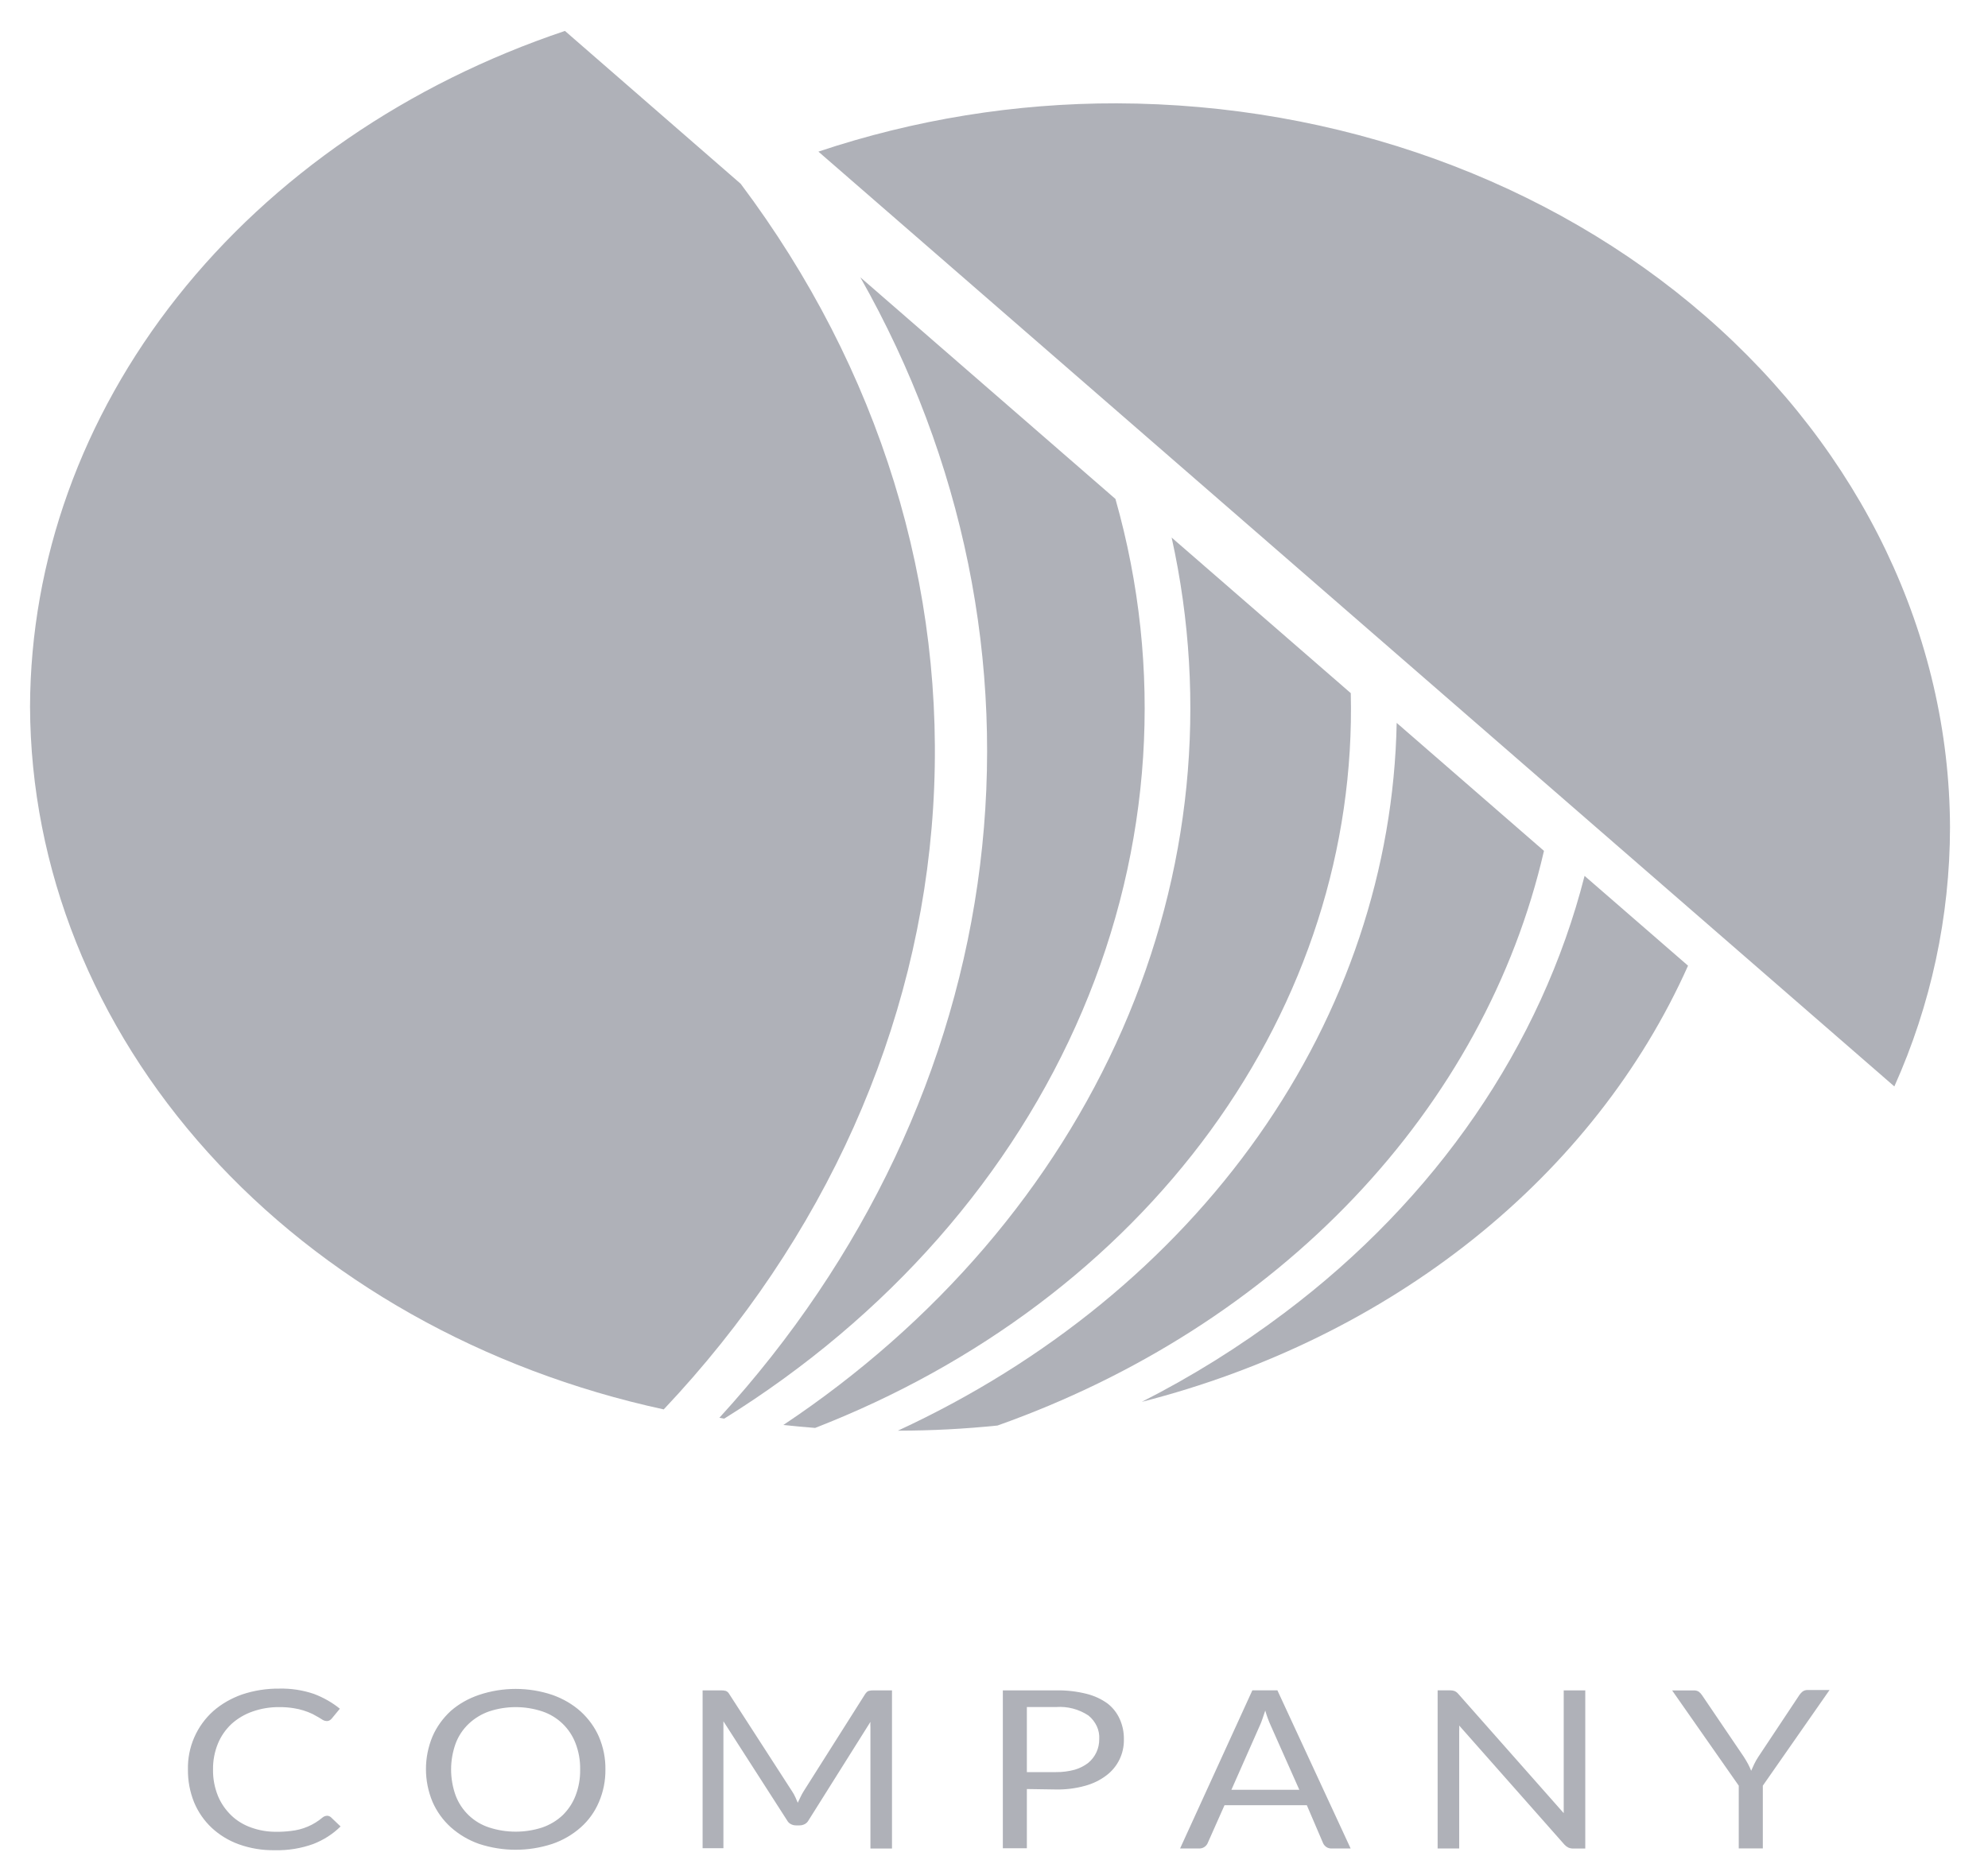
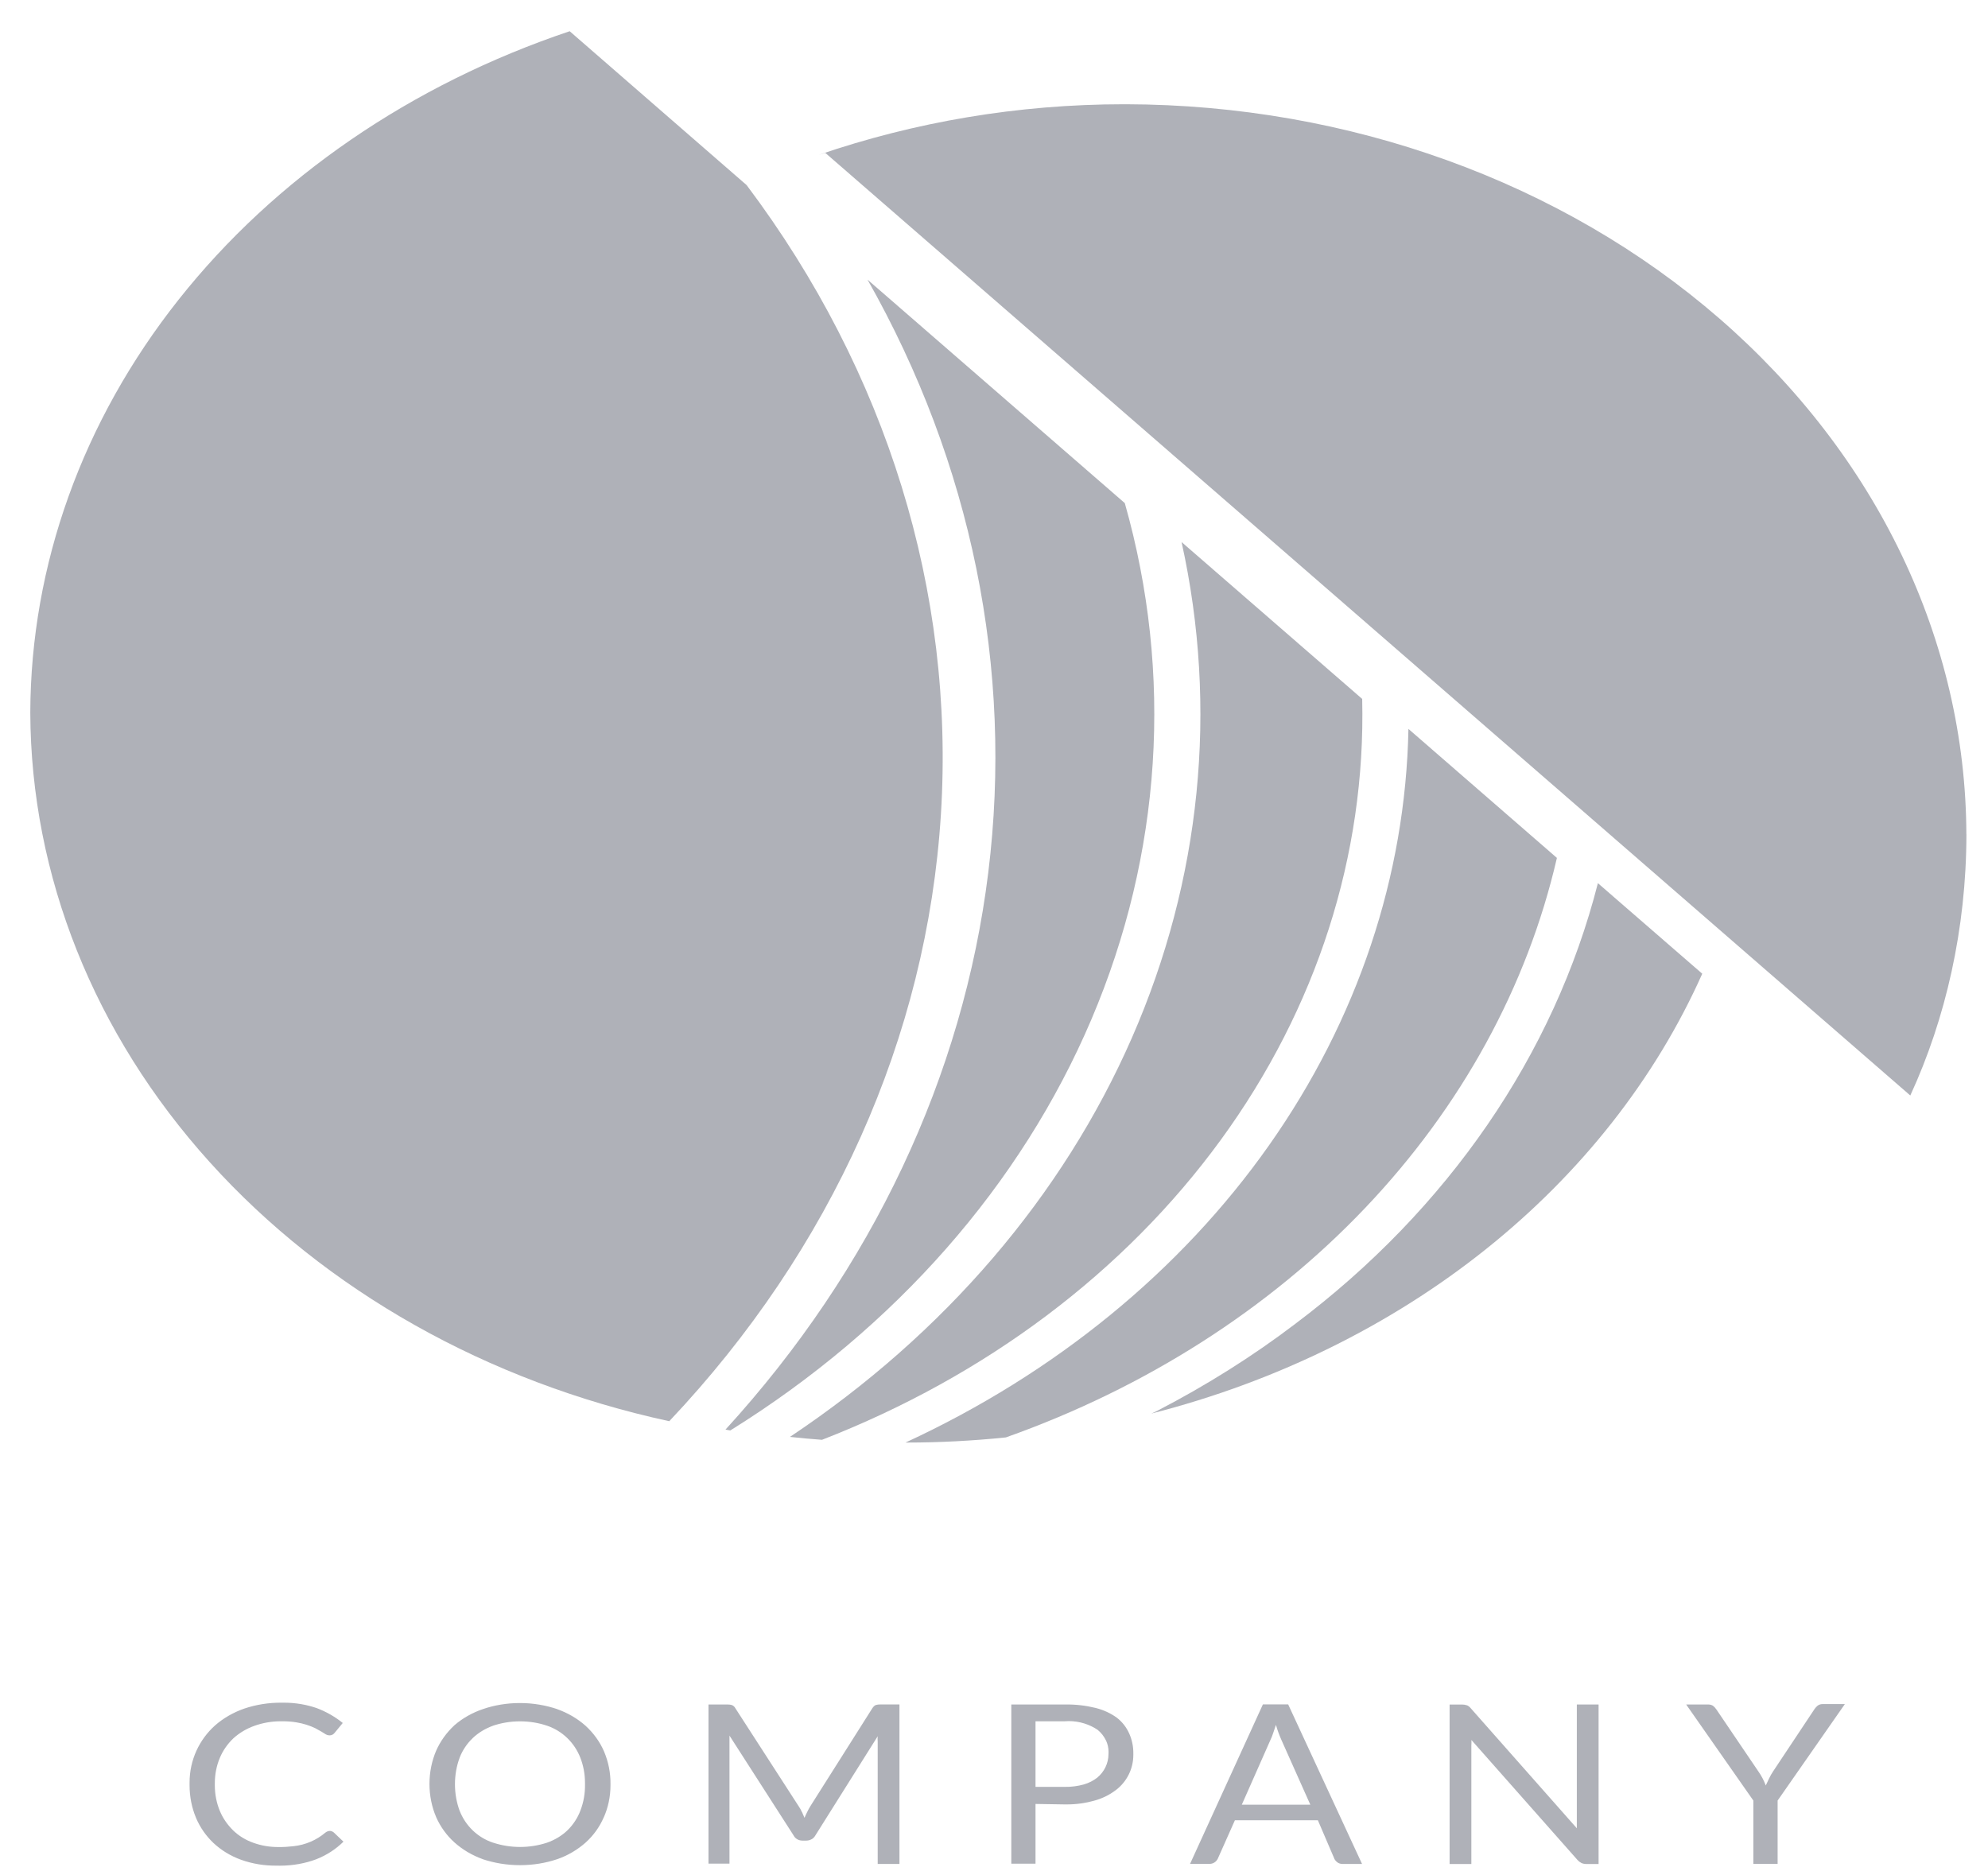
- <svg xmlns="http://www.w3.org/2000/svg" width="45" height="42" fill="none">
-   <path d="M7.406 41.101c.016 0 .032.004.046.01a.122.122 0 0 1 .039.024l.218.208c-.17.169-.379.304-.614.396a2.39 2.39 0 0 1-.87.142c-.28.005-.558-.04-.817-.133a1.793 1.793 0 0 1-.616-.374 1.674 1.674 0 0 1-.399-.578 1.927 1.927 0 0 1-.139-.742 1.724 1.724 0 0 1 .573-1.322c.186-.163.409-.291.654-.377.269-.09.555-.135.843-.132a2.27 2.27 0 0 1 .782.12c.216.082.415.195.587.335l-.183.222a.178.178 0 0 1-.047.04.125.125 0 0 1-.073.017.178.178 0 0 1-.08-.023l-.097-.06-.137-.076a1.551 1.551 0 0 0-.43-.132 1.892 1.892 0 0 0-.325-.024 1.76 1.76 0 0 0-.605.1 1.39 1.39 0 0 0-.475.28c-.136.128-.24.28-.308.445a1.499 1.499 0 0 0-.111.587 1.53 1.53 0 0 0 .111.597c.067.164.17.314.303.443.125.12.28.215.453.275.178.064.369.096.561.095.111.001.223-.005.333-.019a1.316 1.316 0 0 0 .72-.306.171.171 0 0 1 .103-.038ZM13.704 40.054a1.81 1.81 0 0 1-.147.737 1.594 1.594 0 0 1-.41.572 1.889 1.889 0 0 1-.645.375 2.655 2.655 0 0 1-1.658 0 1.91 1.91 0 0 1-.64-.377 1.677 1.677 0 0 1-.415-.578 1.922 1.922 0 0 1 0-1.475c.093-.216.234-.413.415-.58.182-.159.4-.282.64-.363a2.61 2.61 0 0 1 1.658 0c.242.085.461.213.643.376.18.165.32.36.412.571.101.238.151.489.147.742Zm-.572 0a1.566 1.566 0 0 0-.104-.593 1.22 1.22 0 0 0-.752-.722 1.918 1.918 0 0 0-1.205 0 1.295 1.295 0 0 0-.461.28 1.191 1.191 0 0 0-.295.443 1.737 1.737 0 0 0 0 1.184 1.209 1.209 0 0 0 .756.72c.388.127.816.127 1.205 0 .175-.061.332-.156.46-.277.131-.129.23-.28.292-.443.073-.19.108-.391.104-.592ZM18.001 40.675l.057.132c.022-.047.041-.09.063-.132a1.23 1.23 0 0 1 .071-.13l1.393-2.201c.028-.038.052-.062.08-.069a.373.373 0 0 1 .114-.012h.412v3.58h-.488V39.1a.938.938 0 0 1 0-.124L18.3 41.208a.203.203 0 0 1-.082.081.246.246 0 0 1-.12.03h-.079a.243.243 0 0 1-.12-.03.2.2 0 0 1-.081-.081l-1.443-2.246V41.835h-.471v-3.572h.411a.373.373 0 0 1 .115.012c.034.015.06.039.076.069l1.423 2.203a.76.76 0 0 1 .071.128ZM23.244 40.497v1.34H22.7v-3.574h1.216c.23-.004.458.023.679.078.176.044.34.12.48.223a.922.922 0 0 1 .272.35c.065.146.096.302.093.458a.993.993 0 0 1-.395.815c-.14.107-.305.188-.483.236a2.3 2.3 0 0 1-.657.083l-.66-.01Zm0-.384h.66c.143.002.286-.017.423-.054a.924.924 0 0 0 .305-.154.686.686 0 0 0 .25-.538.605.605 0 0 0-.054-.291.69.69 0 0 0-.19-.244 1.172 1.172 0 0 0-.734-.192h-.66v1.473ZM30.573 41.842h-.43a.205.205 0 0 1-.12-.033.222.222 0 0 1-.072-.083l-.37-.864h-1.863l-.384.864a.205.205 0 0 1-.19.116h-.432l1.636-3.58h.567l1.658 3.58Zm-2.7-1.329h1.538l-.648-1.457c-.05-.11-.09-.222-.123-.336l-.063.187c-.019.057-.04.11-.06.152l-.643 1.454ZM32.929 38.28c.032.015.06.037.081.063l2.386 2.699v-2.779h.488v3.58h-.272a.265.265 0 0 1-.112-.022.299.299 0 0 1-.087-.066l-2.383-2.696a.974.974 0 0 1 0 .123v2.66h-.488v-3.58h.289c.033 0 .067.006.098.017ZM39.903 40.419v1.421h-.545V40.42l-1.508-2.156h.488a.197.197 0 0 1 .117.03c.03.024.055.051.074.081l.943 1.391c.038.06.071.114.098.166.028.052.05.102.069.151l.07-.154c.027-.056.058-.11.093-.163l.93-1.4a.376.376 0 0 1 .07-.076.182.182 0 0 1 .118-.035h.493l-1.51 2.165ZM17.731 32.256c.237.026.477.047.72.066 3.679-1.43 6.791-3.77 8.948-6.728 2.156-2.958 3.261-6.403 3.177-9.904l-4.055-3.522c.825 3.727.44 7.58-1.113 11.128s-4.21 6.65-7.677 8.96Z" fill="#AFB1B8" />
-   <path d="m16.284 32.092.109.02c3.704-2.303 6.527-5.517 8.106-9.228 1.579-3.711 1.84-7.749.75-11.59l-5.775-5.017c2.335 4.124 3.276 8.74 2.71 13.31-.564 4.57-2.61 8.906-5.9 12.505ZM35.868 19.826c-.981 3.847-3.364 7.316-6.795 9.893a21.629 21.629 0 0 1-3.228 2.013c2.794-.713 5.361-1.974 7.505-3.686s3.807-3.829 4.86-6.187l-2.342-2.033Z" fill="#AFB1B8" />
-   <path d="m34.949 19.26-3.334-2.897c-.064 3.303-1.145 6.531-3.13 9.348-1.986 2.818-4.804 5.122-8.16 6.673h.016c.748 0 1.495-.04 2.238-.116 3.137-1.113 5.909-2.883 8.067-5.153 2.159-2.27 3.637-4.968 4.303-7.855ZM16.766 4.16 12.788.7C9.232 1.894 6.174 3.993 4.013 6.722 1.853 9.452.691 12.684.68 15.996c.013 3.66 1.431 7.212 4.03 10.093 2.597 2.88 6.227 4.927 10.314 5.814 3.648-3.862 5.784-8.634 6.098-13.623.313-4.99-1.213-9.935-4.356-14.12ZM44.14 18.727c-.014-4.342-2.006-8.503-5.54-11.574-3.535-3.07-8.324-4.801-13.322-4.814a21.18 21.18 0 0 0-6.753 1.093l24.355 21.16a14.352 14.352 0 0 0 1.26-5.865Z" fill="#AFB1B8" />
+ <svg xmlns="http://www.w3.org/2000/svg" version="1.1" width="34" height="32" viewBox="0 0 34 32">
+   <path fill="#afb1b8" d="M5.643 31.315c0.012 0 0.024 0.003 0.035 0.008s0.021 0.011 0.030 0.018l-0-0 0.166 0.158c-0.13 0.129-0.289 0.232-0.468 0.302-0.184 0.069-0.397 0.109-0.62 0.109-0.015 0-0.030-0-0.045-0.001l0.002 0c-0.213 0.004-0.425-0.030-0.622-0.101-0.182-0.066-0.338-0.163-0.47-0.286l0.001 0.001c-0.128-0.121-0.231-0.268-0.3-0.432l-0.003-0.008c-0.068-0.163-0.107-0.352-0.107-0.55 0-0.006 0-0.011 0-0.017v0.001c-0-0.009-0-0.019-0-0.029 0-0.388 0.168-0.737 0.436-0.977l0.001-0.001c0.142-0.124 0.312-0.222 0.498-0.287 0.205-0.069 0.423-0.103 0.642-0.101 0.012-0 0.026-0 0.040-0 0.199 0 0.39 0.034 0.568 0.096l-0.012-0.004c0.165 0.062 0.316 0.149 0.447 0.255l-0.139 0.169c-0.010 0.012-0.021 0.022-0.034 0.030l-0.001 0c-0.014 0.008-0.031 0.013-0.048 0.013-0.003 0-0.006-0-0.008-0l0 0c-0.023-0.001-0.043-0.007-0.062-0.018l0.001 0-0.074-0.046-0.104-0.058c-0.095-0.046-0.205-0.081-0.321-0.1l-0.007-0.001c-0.069-0.012-0.149-0.018-0.23-0.018-0.006 0-0.013 0-0.019 0h0.001c-0.005-0-0.010-0-0.015-0-0.16 0-0.313 0.028-0.455 0.079l0.009-0.003c-0.14 0.049-0.26 0.122-0.363 0.214l0.001-0.001c-0.103 0.098-0.183 0.213-0.235 0.339-0.054 0.128-0.085 0.276-0.085 0.432 0 0.006 0 0.011 0 0.017v-0.001c-0 0.006-0 0.012-0 0.019 0 0.157 0.031 0.307 0.088 0.444l-0.003-0.008c0.051 0.125 0.13 0.239 0.231 0.338 0.095 0.091 0.213 0.164 0.345 0.21 0.136 0.049 0.281 0.073 0.427 0.072 0.085 0.001 0.17-0.004 0.254-0.014 0.211-0.022 0.4-0.106 0.55-0.234l-0.001 0.001c0.021-0.017 0.049-0.028 0.078-0.029h0zM10.441 30.517c0 0.005 0 0.011 0 0.017 0 0.197-0.041 0.384-0.116 0.553l0.003-0.009c-0.074 0.172-0.18 0.317-0.311 0.435l-0.001 0.001c-0.138 0.123-0.302 0.22-0.481 0.283l-0.010 0.003c-0.189 0.064-0.406 0.101-0.632 0.101s-0.443-0.037-0.646-0.105l0.014 0.004c-0.188-0.067-0.351-0.165-0.489-0.288l0.001 0.001c-0.133-0.12-0.24-0.267-0.313-0.432l-0.003-0.008c-0.071-0.166-0.112-0.359-0.112-0.562s0.041-0.396 0.116-0.572l-0.004 0.010c0.071-0.164 0.178-0.314 0.316-0.442 0.139-0.12 0.305-0.214 0.488-0.276 0.188-0.065 0.406-0.103 0.632-0.103s0.443 0.038 0.646 0.107l-0.014-0.004c0.184 0.065 0.351 0.162 0.49 0.286 0.137 0.126 0.244 0.274 0.314 0.435 0.077 0.181 0.115 0.373 0.112 0.565zM10.005 30.517c0-0.007 0-0.015 0-0.024 0-0.154-0.029-0.301-0.082-0.436l0.003 0.008c-0.101-0.26-0.308-0.459-0.566-0.548l-0.007-0.002c-0.137-0.047-0.295-0.074-0.459-0.074s-0.322 0.027-0.469 0.077l0.010-0.003c-0.136 0.049-0.254 0.121-0.352 0.214l0.001-0c-0.097 0.092-0.173 0.205-0.222 0.331l-0.002 0.006c-0.050 0.134-0.079 0.289-0.079 0.451s0.029 0.317 0.082 0.46l-0.003-0.009c0.101 0.26 0.309 0.46 0.569 0.547l0.007 0.002c0.296 0.097 0.622 0.097 0.918 0 0.133-0.046 0.254-0.119 0.35-0.211 0.1-0.098 0.175-0.213 0.222-0.338 0.056-0.145 0.082-0.298 0.079-0.451zM13.715 30.99l0.044 0.101c0.016-0.036 0.030-0.069 0.047-0.101 0.016-0.034 0.034-0.067 0.054-0.099l1.061-1.677c0.021-0.029 0.040-0.047 0.061-0.053s0.047-0.009 0.073-0.009c0.005 0 0.010 0 0.015 0l-0.001-0h0.314v2.728h-0.372v-2.090c-0.001-0.014-0.002-0.031-0.002-0.047s0.001-0.033 0.002-0.049l-0 0.002-1.069 1.701c-0.015 0.026-0.036 0.047-0.062 0.061l-0.001 0c-0.026 0.014-0.057 0.023-0.090 0.023-0.001 0-0.001 0-0.002 0h-0.060c-0.001 0-0.001 0-0.002 0-0.033 0-0.064-0.008-0.090-0.023l0.001 0c-0.026-0.014-0.047-0.035-0.061-0.061l-0-0.001-1.099-1.711v2.19h-0.359v-2.722h0.313c0.004-0 0.009-0 0.015-0 0.026 0 0.051 0.003 0.075 0.010l-0.002-0c0.026 0.011 0.046 0.030 0.058 0.053l1.084 1.678c0.021 0.030 0.040 0.063 0.054 0.098zM17.71 30.855v1.021h-0.414v-2.723h0.926c0.175-0.003 0.35 0.018 0.517 0.059 0.134 0.034 0.259 0.091 0.366 0.17 0.089 0.070 0.159 0.16 0.205 0.262l0.002 0.004c0.050 0.111 0.073 0.23 0.071 0.349 0 0.005 0 0.011 0 0.018 0 0.246-0.117 0.464-0.299 0.602l-0.002 0.001c-0.107 0.082-0.232 0.143-0.368 0.18-0.14 0.040-0.302 0.064-0.468 0.064-0.011 0-0.023-0-0.034-0l-0.501-0.008zM17.71 30.562h0.503c0.109 0.002 0.218-0.013 0.322-0.041 0.089-0.026 0.166-0.066 0.234-0.119l-0.002 0.001c0.117-0.097 0.191-0.242 0.191-0.404 0-0.002 0-0.004-0-0.006v0c0.001-0.009 0.001-0.019 0.001-0.029 0-0.070-0.015-0.136-0.043-0.195l0.001 0.003c-0.035-0.074-0.084-0.136-0.144-0.185l-0.001-0.001c-0.139-0.093-0.31-0.149-0.493-0.149-0.023 0-0.046 0.001-0.069 0.003l0.003-0h-0.503v1.122zM23.294 31.88h-0.328c-0.002 0-0.004 0-0.006 0-0.032 0-0.061-0.009-0.086-0.026l0.001 0c-0.023-0.016-0.042-0.038-0.054-0.062l-0-0.001-0.282-0.658h-1.419l-0.293 0.658c-0.026 0.053-0.079 0.088-0.14 0.088-0.002 0-0.003-0-0.005-0h-0.329l1.246-2.728h0.432l1.263 2.728zM21.237 30.867h1.173l-0.495-1.109c-0.037-0.084-0.069-0.17-0.093-0.257l-0.048 0.142c-0.014 0.043-0.030 0.084-0.046 0.116l-0.49 1.108zM25.089 29.166c0.024 0.011 0.046 0.028 0.062 0.048l1.817 2.056v-2.117h0.372v2.728h-0.207c-0.001 0-0.003 0-0.005 0-0.029 0-0.057-0.006-0.082-0.017l0.001 0c-0.026-0.013-0.048-0.030-0.066-0.050l-0-0-1.816-2.054c0.001 0.014 0.001 0.030 0.001 0.047s-0.001 0.033-0.002 0.049l0-0.002v2.027h-0.372v-2.727h0.22c0.025 0 0.051 0.004 0.075 0.013zM30.402 30.795v1.083h-0.415v-1.082l-1.149-1.643h0.372c0.003-0 0.006-0 0.009-0 0.030 0 0.057 0.009 0.080 0.023l-0.001-0c0.022 0.017 0.041 0.038 0.056 0.061l0.001 0.001 0.718 1.060c0.049 0.070 0.092 0.149 0.124 0.234l0.002 0.007 0.055-0.117c0.023-0.048 0.046-0.089 0.072-0.127l-0.002 0.003 0.709-1.067c0.015-0.022 0.033-0.041 0.053-0.058l0-0c0.023-0.017 0.051-0.027 0.082-0.027 0.003 0 0.006 0 0.008 0l-0-0h0.376l-1.15 1.65zM13.509 24.576c0.181 0.020 0.364 0.036 0.549 0.050 2.804-1.090 5.174-2.872 6.818-5.126s2.485-4.878 2.421-7.546l-3.089-2.683c0.628 2.84 0.334 5.775-0.849 8.478s-3.208 5.067-5.849 6.827z" />
+   <path fill="#afb1b8" d="M12.407 24.451l0.083 0.015c2.822-1.755 4.973-4.203 6.176-7.031s1.402-5.904 0.571-8.83l-4.4-3.822c1.779 3.142 2.496 6.659 2.065 10.141-0.43 3.482-1.989 6.786-4.495 9.528zM27.328 15.106c-0.747 2.93-2.563 5.573-5.176 7.537-0.714 0.544-1.52 1.053-2.368 1.491l-0.092 0.043c2.129-0.544 4.085-1.505 5.718-2.809s2.901-2.917 3.703-4.714l-1.784-1.548z" />
+   <path fill="#afb1b8" d="M26.628 14.674l-2.54-2.207c-0.049 2.517-0.872 4.976-2.385 7.123s-3.66 3.901-6.217 5.083h0.012c0.57 0 1.139-0.030 1.705-0.088 2.39-0.848 4.502-2.197 6.146-3.926s2.771-3.785 3.278-5.985zM12.774 3.17l-3.031-2.636c-2.709 0.91-5.039 2.509-6.686 4.588s-2.531 4.542-2.539 7.066c0.010 2.789 1.090 5.495 3.070 7.69 1.979 2.195 4.744 3.754 7.858 4.43 2.78-2.942 4.408-6.578 4.646-10.379s-0.924-7.57-3.319-10.758zM33.63 14.268c-0.011-3.308-1.528-6.478-4.221-8.818s-6.342-3.658-10.15-3.667c-0.009-0-0.020-0-0.030-0-1.83 0-3.589 0.305-5.228 0.866l0.114-0.034 18.556 16.122c0.605-1.313 0.958-2.849 0.96-4.468v-0.001z" />
</svg>
